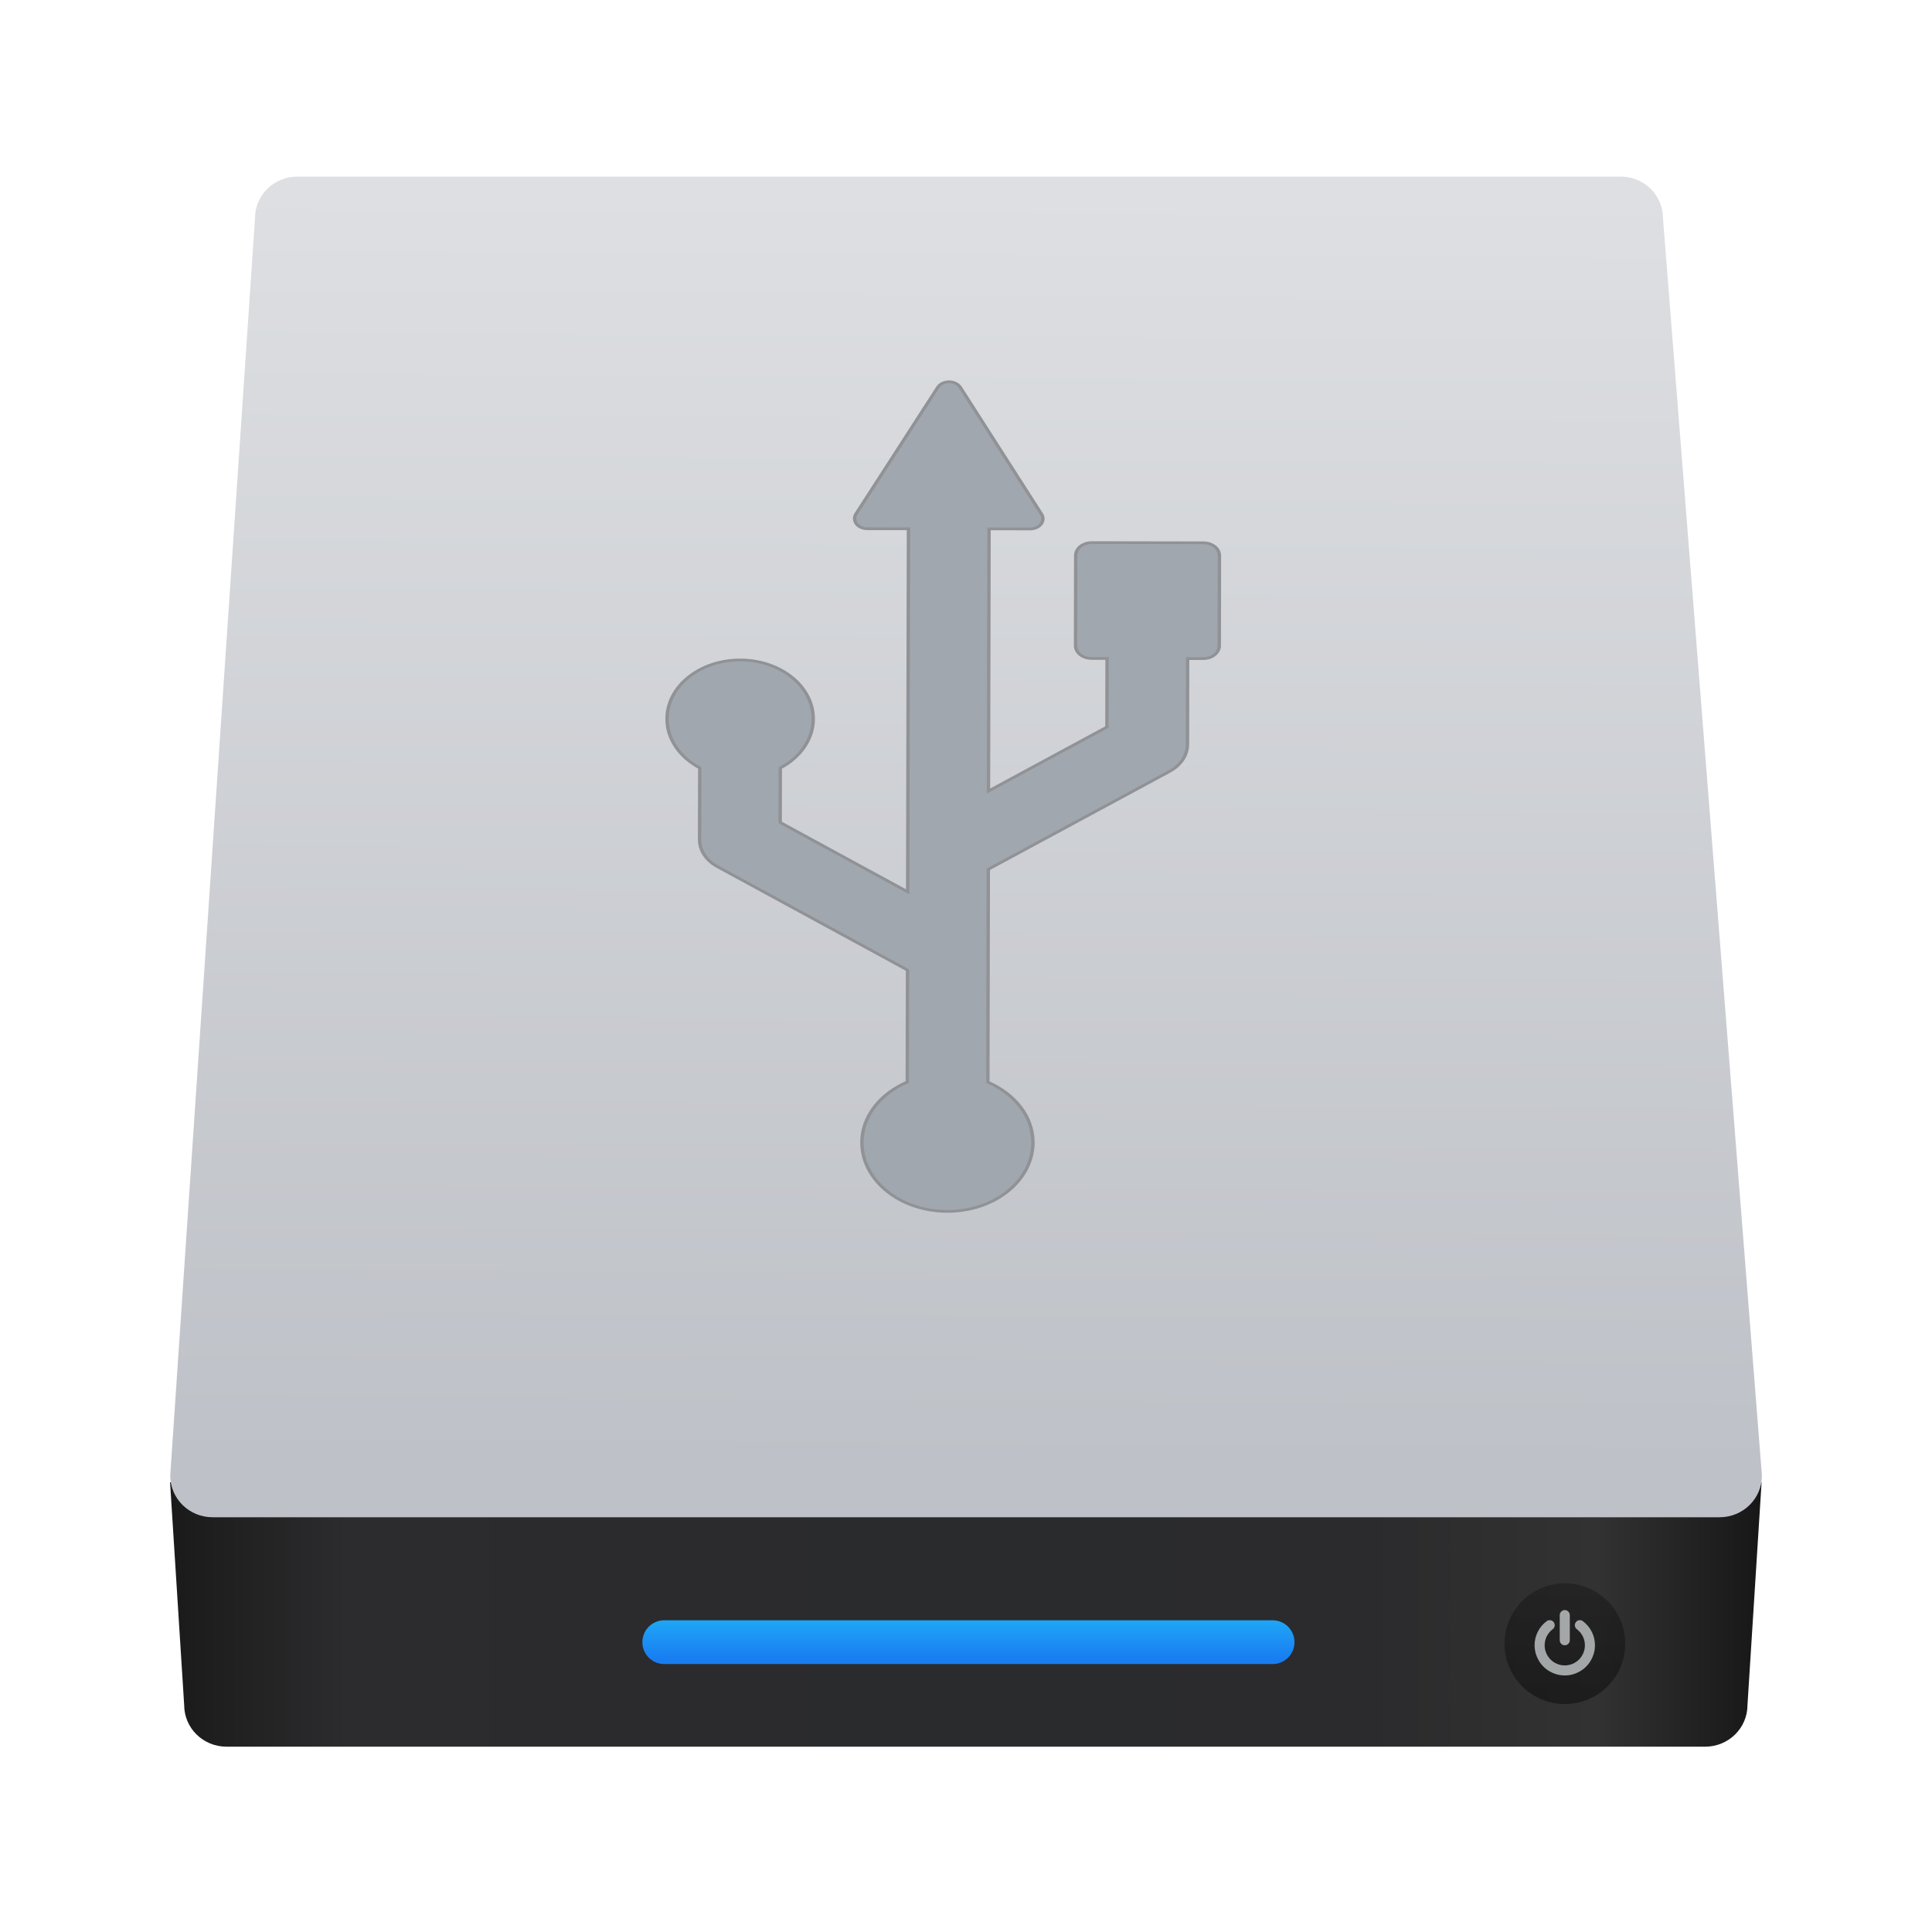
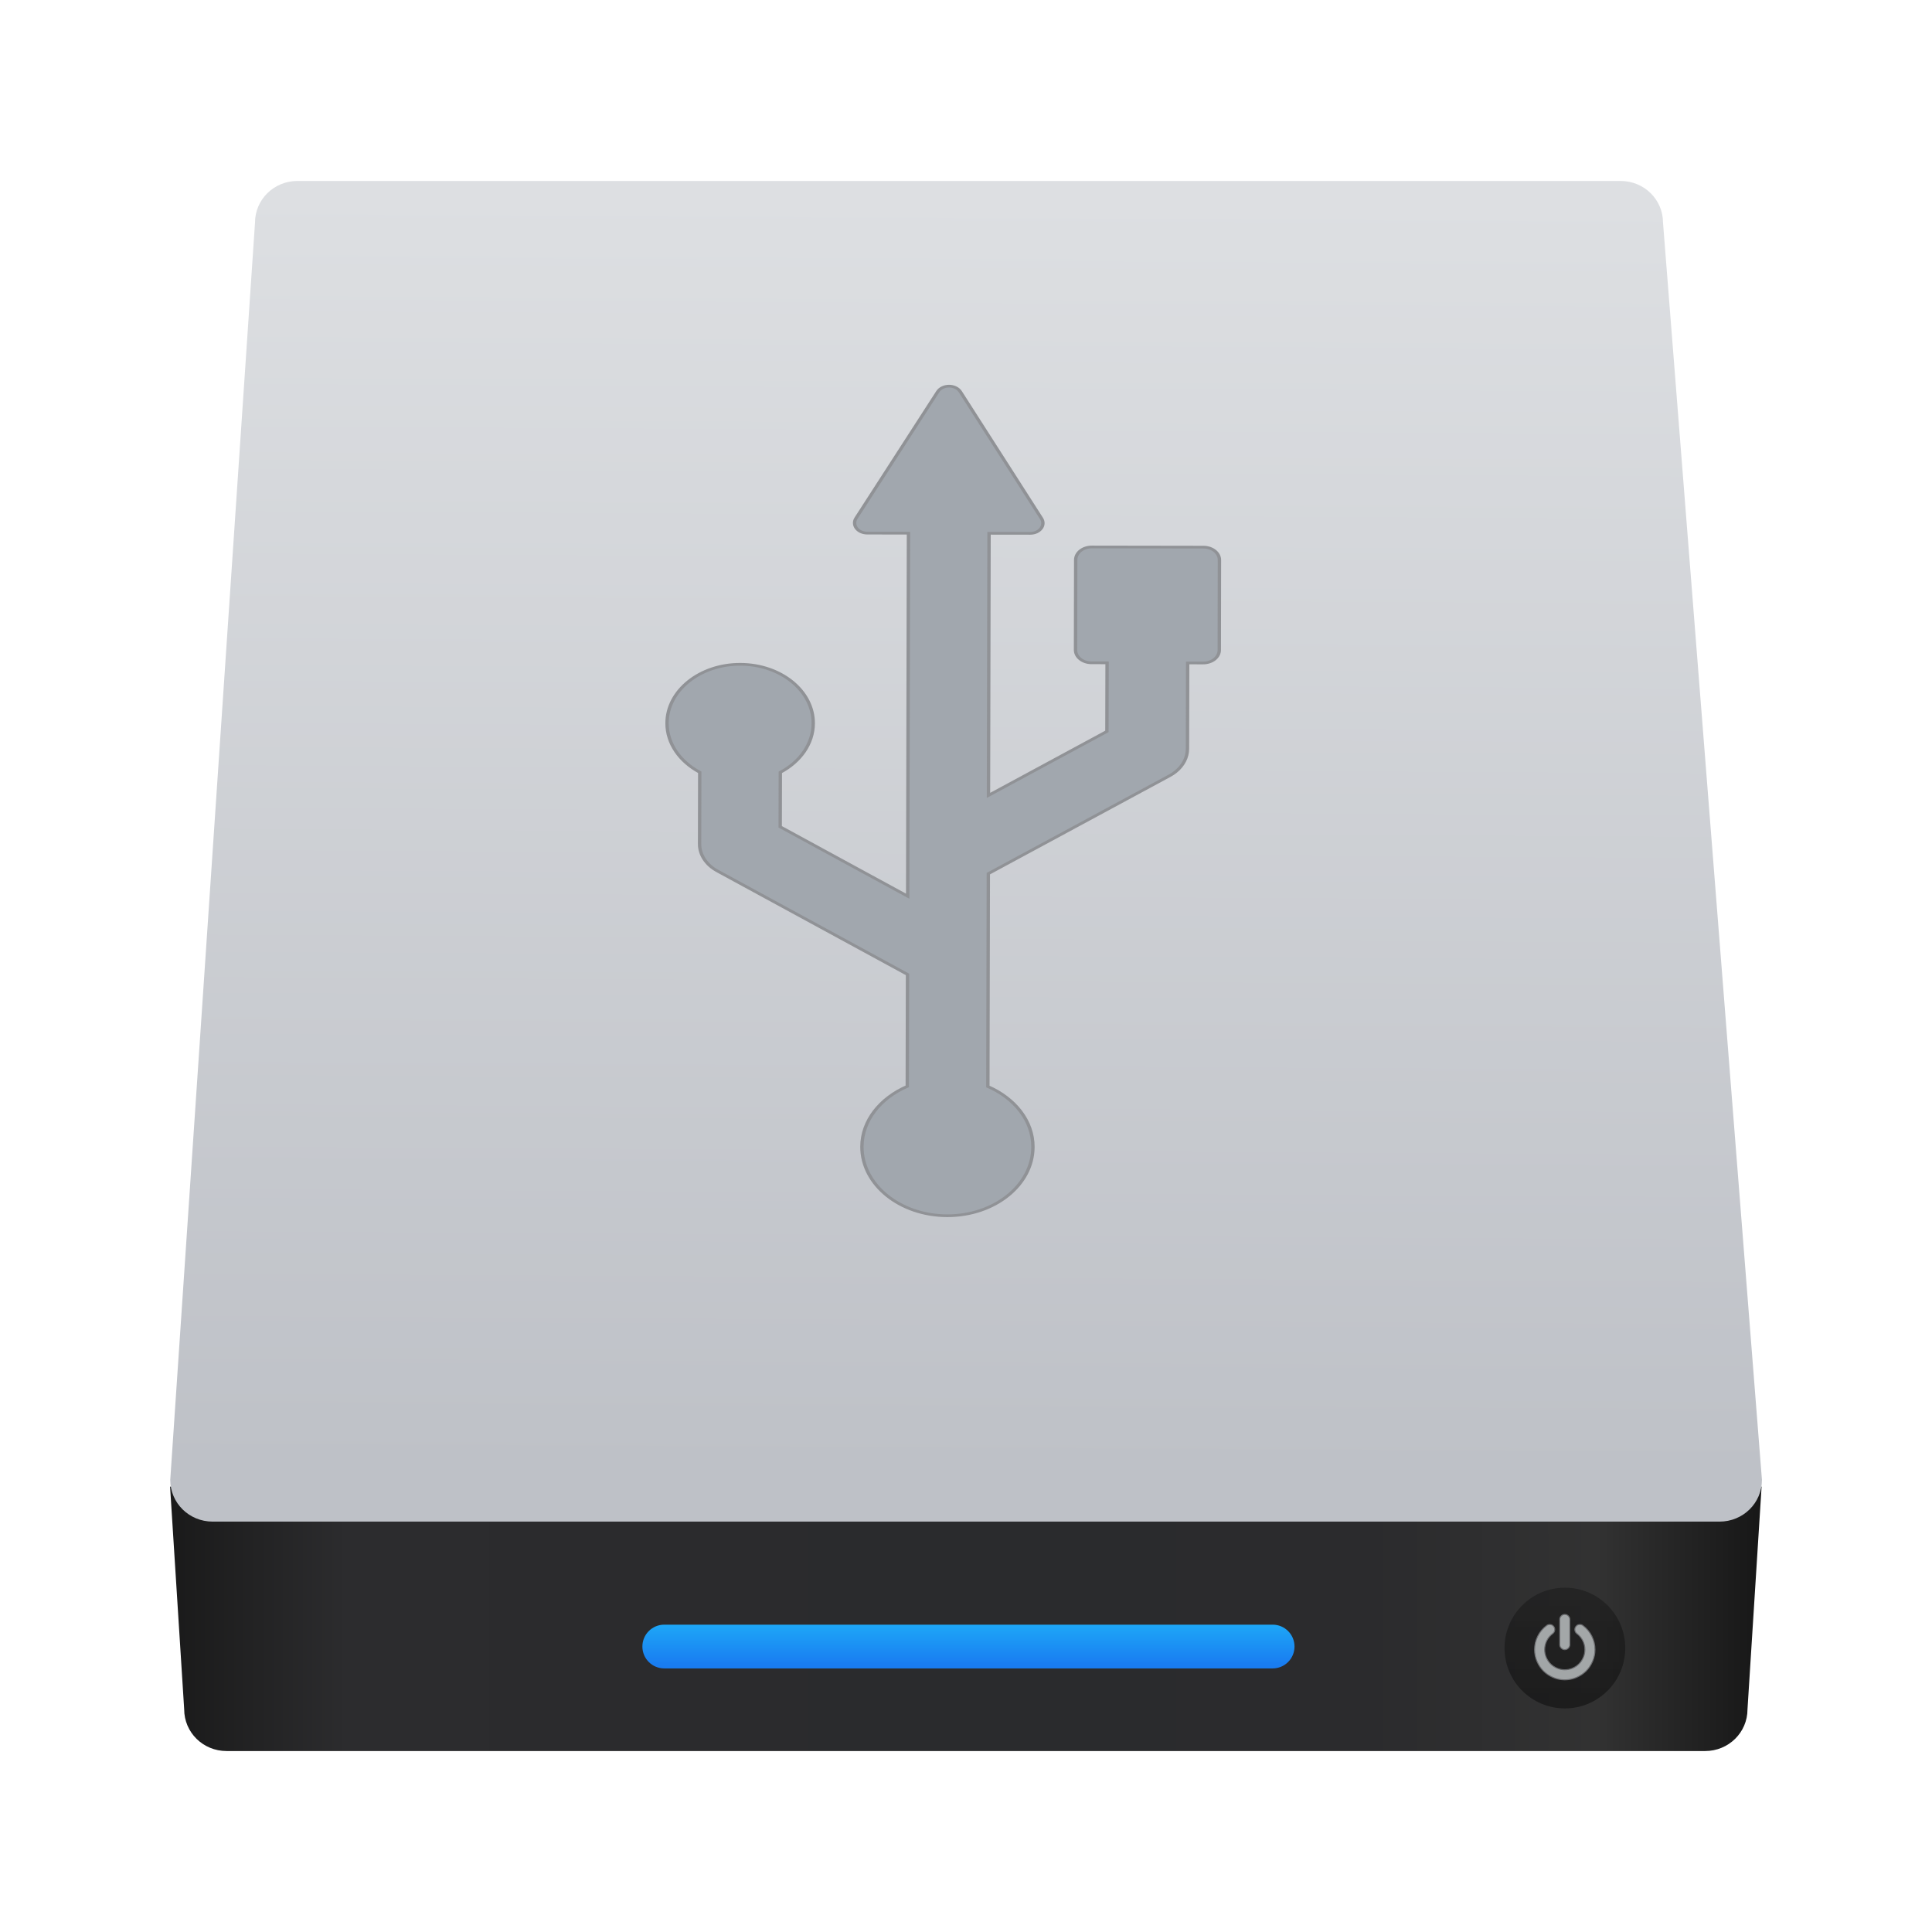
- <svg xmlns="http://www.w3.org/2000/svg" xmlns:ns2="http://www.openswatchbook.org/uri/2009/osb" xmlns:xlink="http://www.w3.org/1999/xlink" width="64" height="64" id="svg5453" version="1.1">
+ <svg xmlns="http://www.w3.org/2000/svg" xmlns:ns1="http://www.openswatchbook.org/uri/2009/osb" xmlns:xlink="http://www.w3.org/1999/xlink" width="64" height="64" id="svg5453" version="1.1">
  <defs id="defs5455">
-     <linearGradient id="linearGradient4992">
-       <stop style="stop-color:#bec1c7;stop-opacity:1" offset="0" id="stop4994" />
-       <stop style="stop-color:#dddfe2;stop-opacity:1" offset="1" id="stop4996" />
+     <linearGradient id="linearGradient4207" ns1:paint="gradient">
+       <stop style="stop-color:#3498db;stop-opacity:1;" offset="0" id="stop3371" />
+       <stop style="stop-color:#3498db;stop-opacity:0;" offset="1" id="stop3373" />
    </linearGradient>
-     <linearGradient id="linearGradient4957">
-       <stop style="stop-color:#040404;stop-opacity:1" offset="0" id="stop4959" />
-       <stop style="stop-color:#121212;stop-opacity:0.908" offset="1" id="stop4961" />
-     </linearGradient>
-     <linearGradient id="linearGradient3923">
-       <stop style="stop-color:#c8c8c8;stop-opacity:1;" offset="0" id="stop3925" />
-       <stop style="stop-color:#969696;stop-opacity:1;" offset="1" id="stop3927" />
-     </linearGradient>
-     <linearGradient xlink:href="#linearGradient3687" id="linearGradient4197" gradientUnits="userSpaceOnUse" x1="10.094" y1="107.361" x2="122.719" y2="107.361" gradientTransform="matrix(0.2484154,0,0,0.2442788,433.3838,517.1709)" />
    <linearGradient id="linearGradient3687">
      <stop id="stop3689" offset="0" style="stop-color:#1a1a1a;stop-opacity:1" />
      <stop style="stop-color:#2c2c2e;stop-opacity:1" offset="0.111" id="stop3691" />
      <stop style="stop-color:#2b2b2d;stop-opacity:1" offset="0.29" id="stop3693" />
      <stop style="stop-color:#2a2b2d;stop-opacity:1" offset="0.512" id="stop3695" />
      <stop style="stop-color:#2b2b2d;stop-opacity:1" offset="0.752" id="stop3699" />
      <stop id="stop3701" offset="0.897" style="stop-color:#323232;stop-opacity:1" />
      <stop id="stop3703" offset="1" style="stop-color:#171717;stop-opacity:1" />
    </linearGradient>
-     <linearGradient gradientUnits="userSpaceOnUse" y2="188.156" x2="319.022" y1="188.156" x1="57.289" id="linearGradient5478" xlink:href="#linearGradient3923" />
-     <linearGradient xlink:href="#linearGradient3923" id="linearGradient4740" gradientUnits="userSpaceOnUse" x1="57.289" y1="188.156" x2="319.022" y2="188.156" />
-     <linearGradient xlink:href="#linearGradient3923" id="linearGradient4742" gradientUnits="userSpaceOnUse" x1="57.289" y1="188.156" x2="319.022" y2="188.156" />
-     <linearGradient xlink:href="#linearGradient3923" id="linearGradient4744" gradientUnits="userSpaceOnUse" x1="57.289" y1="188.156" x2="319.022" y2="188.156" />
-     <linearGradient xlink:href="#linearGradient3923" id="linearGradient4746" gradientUnits="userSpaceOnUse" x1="57.289" y1="188.156" x2="319.022" y2="188.156" />
-     <linearGradient xlink:href="#linearGradient3923" id="linearGradient4748" gradientUnits="userSpaceOnUse" x1="57.289" y1="188.156" x2="319.022" y2="188.156" />
-     <linearGradient xlink:href="#linearGradient3923" id="linearGradient4750" gradientUnits="userSpaceOnUse" x1="57.289" y1="188.156" x2="319.022" y2="188.156" />
-     <linearGradient xlink:href="#linearGradient3923" id="linearGradient4752" gradientUnits="userSpaceOnUse" x1="57.289" y1="188.156" x2="319.022" y2="188.156" />
-     <linearGradient xlink:href="#linearGradient3923" id="linearGradient4754" gradientUnits="userSpaceOnUse" x1="57.289" y1="188.156" x2="319.022" y2="188.156" />
-     <linearGradient xlink:href="#linearGradient3923" id="linearGradient4756" gradientUnits="userSpaceOnUse" x1="57.289" y1="188.156" x2="319.022" y2="188.156" />
-     <linearGradient xlink:href="#linearGradient3923" id="linearGradient4758" gradientUnits="userSpaceOnUse" x1="57.289" y1="188.156" x2="319.022" y2="188.156" />
-     <linearGradient xlink:href="#linearGradient3923" id="linearGradient4760" gradientUnits="userSpaceOnUse" x1="57.289" y1="188.156" x2="319.022" y2="188.156" />
-     <linearGradient xlink:href="#linearGradient3923" id="linearGradient4762" gradientUnits="userSpaceOnUse" x1="57.289" y1="188.156" x2="319.022" y2="188.156" />
-     <linearGradient xlink:href="#linearGradient3923" id="linearGradient4764" gradientUnits="userSpaceOnUse" x1="57.289" y1="188.156" x2="319.022" y2="188.156" />
-     <linearGradient xlink:href="#linearGradient3923" id="linearGradient4766" gradientUnits="userSpaceOnUse" x1="57.289" y1="188.156" x2="319.022" y2="188.156" />
-     <linearGradient xlink:href="#linearGradient3923" id="linearGradient4768" gradientUnits="userSpaceOnUse" x1="57.289" y1="188.156" x2="319.022" y2="188.156" />
    <linearGradient id="linearGradient4143-0">
      <stop id="stop4145-9" offset="0" style="stop-color:#197cf1;stop-opacity:1" />
      <stop id="stop4147-0" offset="1" style="stop-color:#20bcfa;stop-opacity:1" />
    </linearGradient>
-     <linearGradient ns2:paint="gradient" id="linearGradient4207">
-       <stop id="stop3371" offset="0" style="stop-color:#3498db;stop-opacity:1;" />
-       <stop id="stop3373" offset="1" style="stop-color:#3498db;stop-opacity:0;" />
+     <linearGradient id="linearGradient4957">
+       <stop style="stop-color:#040404;stop-opacity:1" offset="0" id="stop4959" />
+       <stop style="stop-color:#121212;stop-opacity:0.908" offset="1" id="stop4961" />
    </linearGradient>
-     <linearGradient xlink:href="#linearGradient4143-0" id="linearGradient4735" x1="451.021" y1="544.15" x2="451.021" y2="543.088" gradientUnits="userSpaceOnUse" gradientTransform="matrix(0.5053957,0,0,1,229.1484,2.166555)" />
-     <linearGradient xlink:href="#linearGradient4957" id="linearGradient4963" x1="467.175" y1="546.847" x2="467.175" y2="544.724" gradientUnits="userSpaceOnUse" gradientTransform="translate(0,0.1063949)" />
-     <linearGradient xlink:href="#linearGradient4992" id="linearGradient4998" x1="449.428" y1="540.746" x2="449.549" y2="518.407" gradientUnits="userSpaceOnUse" />
+     <linearGradient xlink:href="#linearGradient4992-7" id="linearGradient4998-8" x1="449.428" y1="540.746" x2="449.549" y2="518.407" gradientUnits="userSpaceOnUse" />
+     <linearGradient id="linearGradient4992-7">
+       <stop style="stop-color:#bec1c7;stop-opacity:1" offset="0" id="stop4994-0" />
+       <stop style="stop-color:#dddfe2;stop-opacity:1" offset="1" id="stop4996-1" />
+     </linearGradient>
+     <linearGradient xlink:href="#linearGradient3687" id="linearGradient4242" gradientUnits="userSpaceOnUse" gradientTransform="matrix(0.2484154,0,0,0.2442788,433.3838,517.1709)" x1="10.094" y1="107.361" x2="122.719" y2="107.361" />
+     <linearGradient xlink:href="#linearGradient4143-0" id="linearGradient4244" gradientUnits="userSpaceOnUse" gradientTransform="matrix(0.5053957,0,0,1,229.1484,2.166555)" x1="451.021" y1="544.15" x2="451.021" y2="543.088" />
+     <linearGradient xlink:href="#linearGradient4957" id="linearGradient4246" gradientUnits="userSpaceOnUse" gradientTransform="translate(0,0.1063949)" x1="467.175" y1="546.847" x2="467.175" y2="544.724" />
  </defs>
  <g id="layer1" transform="translate(-376.5714,-491.798)">
-     <g transform="matrix(1.884517,0,0,1.884517,-346.0235,-478.7152)" id="layer1-37">
-       <flowRoot transform="translate(389.5714,520.798)" style="font-style:normal;font-variant:normal;font-weight:normal;font-stretch:normal;font-size:10px;line-height:125%;font-family:sans-serif;-inkscape-font-specification:'sans-serif, Normal';text-align:start;letter-spacing:0px;word-spacing:0px;writing-mode:lr-tb;text-anchor:start;fill:#000000;fill-opacity:1;stroke:none" id="flowRoot4170" xml:space="preserve">
-         <flowRegion id="flowRegion4172">
-           <rect y="3" x="22" height="15" width="27" id="rect4174" />
-         </flowRegion>
-         <flowPara id="flowPara4176">Plasm</flowPara>
-       </flowRoot>
-       <g transform="translate(-56.14344,-2.137946)" id="layer1-3">
-         <g id="g5522" transform="translate(6.679591,2.113471)">
-           <path id="rect3001" d="m 435.891,541.073 0.248,3.915 c 0,0.406 0.332,0.733 0.745,0.733 l 25.99,0 c 0.413,0 0.745,-0.327 0.745,-0.733 l 0.248,-3.915 -27.978,0 z" style="fill:url(#linearGradient4197);fill-opacity:1;stroke:none" />
-           <path id="path3778" d="m 438.129,518.122 23.26,0 c 0.413,0 0.745,0.327 0.745,0.733 l 1.739,22.1 c 0,0.406 -0.332,0.733 -0.745,0.733 l -26.489,0 c -0.413,0 -0.745,-0.327 -0.745,-0.733 l 1.49,-22.1 c 0,-0.406 0.332,-0.733 0.745,-0.733 z" style="fill:url(#linearGradient4998);fill-opacity:1;stroke:none" />
-           <g id="g4263" transform="matrix(0.6481917,0,0,0.6481917,459.0424,-145.9128)" />
-           <g style="fill:url(#linearGradient5478);fill-opacity:1" transform="matrix(0.01560666,-1.1115667e-4,8.7994552e-5,0.01235465,452.5236,526.3262)" id="g5408">
-             <g style="fill:url(#linearGradient4740);fill-opacity:1" id="g5372" />
-             <g style="fill:url(#linearGradient4742);fill-opacity:1" id="g5374" />
-             <g style="fill:url(#linearGradient4744);fill-opacity:1" id="g5376" />
-             <g style="fill:url(#linearGradient4746);fill-opacity:1" id="g5378" />
-             <g style="fill:url(#linearGradient4748);fill-opacity:1" id="g5380" />
-             <g style="fill:url(#linearGradient4750);fill-opacity:1" id="g5382" />
-             <g style="fill:url(#linearGradient4752);fill-opacity:1" id="g5384" />
-             <g style="fill:url(#linearGradient4754);fill-opacity:1" id="g5386" />
-             <g style="fill:url(#linearGradient4756);fill-opacity:1" id="g5388" />
-             <g style="fill:url(#linearGradient4758);fill-opacity:1" id="g5390" />
-             <g style="fill:url(#linearGradient4760);fill-opacity:1" id="g5392" />
-             <g style="fill:url(#linearGradient4762);fill-opacity:1" id="g5394" />
-             <g style="fill:url(#linearGradient4764);fill-opacity:1" id="g5396" />
-             <g style="fill:url(#linearGradient4766);fill-opacity:1" id="g5398" />
-             <g style="fill:url(#linearGradient4768);fill-opacity:1" id="g5400" />
-           </g>
-         </g>
-         <rect ry="0.384" y="545.613" x="450.873" height="0.769" width="11.463" id="rect4727" style="opacity:1;fill:url(#linearGradient4735);fill-opacity:1;stroke:none;stroke-width:0.2;stroke-linecap:round;stroke-linejoin:round;stroke-miterlimit:4;stroke-dasharray:none;stroke-opacity:1" />
-         <ellipse style="opacity:0.452;fill:url(#linearGradient4963);fill-opacity:1;stroke:none;stroke-width:1.7;stroke-linecap:round;stroke-linejoin:round;stroke-miterlimit:4;stroke-dasharray:none;stroke-opacity:1" id="path4955" cx="467.089" cy="546.024" rx="1.061" ry="1.061" />
-         <g transform="matrix(0.06690024,0,0,0.06690024,429.3082,506.3037)" id="layer1-2" style="opacity:0.668;fill:#e3e8ea;fill-opacity:1">
-           <g style="fill:#e3e8ea;fill-opacity:1" transform="matrix(0.126765,0,0,0.126765,556.7172,584.8631)" id="power27">
-             <g style="fill:#e3e8ea;fill-opacity:1" id="g953">
-               <path style="fill:#e3e8ea;fill-opacity:1" id="path955" d="m 63,73.215 c 2.824,0 5.27,-1.031 7.332,-3.096 2.064,-2.063 3.098,-4.508 3.098,-7.332 l 0,-52.144 C 73.43,7.818 72.397,5.374 70.332,3.311 68.27,1.246 65.825,0.214 63,0.214 c -2.825,0 -5.269,1.033 -7.333,3.097 -2.064,2.063 -3.096,4.508 -3.096,7.332 l 0,52.144 c 0,2.824 1.032,5.269 3.096,7.332 2.064,2.065 4.509,3.096 7.333,3.096 l 0,0 z" />
-               <path style="fill:#e3e8ea;fill-opacity:1" id="path957" d="M 119.014,45.269 C 114.641,36.525 108.491,29.192 100.561,23.272 98.28,21.534 95.7,20.855 92.821,21.235 c -2.879,0.38 -5.16,1.738 -6.844,4.073 -1.738,2.281 -2.403,4.847 -1.996,7.699 0.406,2.853 1.752,5.147 4.033,6.885 5.321,4.019 9.438,8.935 12.342,14.747 2.906,5.811 4.358,12.004 4.358,18.575 0,5.65 -1.1,11.04 -3.299,16.173 -2.2,5.133 -5.174,9.573 -8.922,13.321 -3.748,3.747 -8.187,6.721 -13.32,8.921 -5.133,2.2 -10.524,3.301 -16.173,3.301 -5.648,0 -11.039,-1.101 -16.172,-3.301 -5.133,-2.2 -9.573,-5.174 -13.321,-8.921 -3.747,-3.748 -6.721,-8.188 -8.921,-13.321 -2.2,-5.133 -3.3,-10.523 -3.3,-16.173 0,-6.571 1.453,-12.763 4.359,-18.575 2.906,-5.811 7.02,-10.727 12.343,-14.747 2.281,-1.739 3.625,-4.033 4.033,-6.885 0.407,-2.851 -0.258,-5.418 -1.996,-7.699 -1.684,-2.335 -3.951,-3.693 -6.803,-4.073 -2.852,-0.38 -5.446,0.299 -7.781,2.037 -7.931,5.92 -14.081,13.253 -18.454,21.997 -4.373,8.745 -6.559,18.06 -6.559,27.945 0,8.474 1.657,16.566 4.97,24.279 3.314,7.713 7.767,14.366 13.362,19.961 5.594,5.594 12.248,10.049 19.961,13.36 7.713,3.314 15.806,4.972 24.279,4.972 8.473,0 16.566,-1.658 24.279,-4.972 7.713,-3.312 14.367,-7.766 19.961,-13.36 5.594,-5.594 10.047,-12.248 13.361,-19.961 3.313,-7.713 4.969,-15.806 4.969,-24.279 0,-9.885 -2.183,-19.2 -6.556,-27.945 l 0,0 z" />
-             </g>
-           </g>
-         </g>
-       </g>
-     </g>
-     <g id="layer1-20" transform="translate(-75.02485,4.269447)" style="fill:#a1a7ae;fill-opacity:1;stroke:#909296;stroke-opacity:1;stroke-width:0.1;stroke-miterlimit:4;stroke-dasharray:none">
-       <g id="layer1-28" transform="matrix(1.894084,0,0,1.894084,-350.1387,-484.3777)" style="fill:#a1a7ae;fill-opacity:1;stroke:#909296;stroke-opacity:1;stroke-width:0.053;stroke-miterlimit:4;stroke-dasharray:none">
-         <g id="g4856-6" transform="translate(-49.26046,0.3836484)" style="fill:#a1a7ae;fill-opacity:1;stroke:#909296;stroke-opacity:1;stroke-width:0.053;stroke-miterlimit:4;stroke-dasharray:none">
-           <g style="fill:#a1a7ae;fill-opacity:1;stroke:#909296;stroke-width:2.042;stroke-miterlimit:4;stroke-dasharray:none;stroke-opacity:1" transform="matrix(0.0204006,-0.01638053,0.02033042,0.01643708,479.5194,526.6747)" id="g4782">
-             <path style="fill:#a1a7ae;fill-opacity:1;stroke:#909296;stroke-width:2.042;stroke-miterlimit:4;stroke-dasharray:none;stroke-opacity:1" d="M 481.095,209.443 433.14,161.464 c -1.832,-1.823 -4.301,-2.852 -6.881,-2.852 -2.582,0 -5.051,1.02 -6.883,2.844 l -47.971,47.986 c -3.809,3.791 -3.809,9.956 0,13.749 l 6.691,6.683 -36.563,36.548 -84.964,-16.617 139.673,-139.672 17.684,17.684 c 1.897,1.897 4.65,2.669 7.248,2.031 2.614,-0.638 4.7,-2.581 5.514,-5.139 L 459.221,22.19 c 0.859,-2.732 0.127,-5.727 -1.898,-7.759 -2.039,-2.023 -5.018,-2.757 -7.757,-1.888 l -102.52,32.525 c -2.55,0.813 -4.509,2.9 -5.146,5.504 -0.638,2.614 0.143,5.361 2.039,7.257 l 17.699,17.701 -193.456,193.449 -17.923,-91.67 29.027,-29.027 c 14.099,2.868 29.314,-1.141 40.244,-12.069 17.35,-17.334 17.35,-45.444 -0.017,-62.794 -17.317,-17.334 -45.422,-17.31 -62.771,0.024 -10.945,10.929 -14.943,26.151 -12.075,40.251 l -38.221,38.219 c -5.768,5.761 -8.284,14.004 -6.707,22.003 l 26.75,136.765 -59.664,59.655 c -17.699,-5.313 -37.631,-1.202 -51.618,12.785 -20.265,20.282 -20.282,53.14 -0.017,73.422 20.297,20.296 53.164,20.296 73.444,0.016 13.989,-13.98 18.082,-33.895 12.777,-51.603 l 113.448,-113.44 130.066,25.441 c 1.562,0.304 3.139,0.455 4.7,0.455 6.42,0 12.667,-2.533 17.301,-7.17 l 45.756,-45.756 6.692,6.692 c 1.832,1.823 4.301,2.843 6.883,2.843 2.58,0 5.049,-1.027 6.881,-2.852 l 47.955,-47.978 c 3.809,-3.799 3.809,-9.949 0.002,-13.748 z" id="path4744" />
-             <g style="fill:#a1a7ae;fill-opacity:1;stroke:#909296;stroke-width:2.042;stroke-miterlimit:4;stroke-dasharray:none;stroke-opacity:1" id="g4746" />
-             <g style="fill:#a1a7ae;fill-opacity:1;stroke:#909296;stroke-width:2.042;stroke-miterlimit:4;stroke-dasharray:none;stroke-opacity:1" id="g4748" />
-             <g style="fill:#a1a7ae;fill-opacity:1;stroke:#909296;stroke-width:2.042;stroke-miterlimit:4;stroke-dasharray:none;stroke-opacity:1" id="g4750" />
-             <g style="fill:#a1a7ae;fill-opacity:1;stroke:#909296;stroke-width:2.042;stroke-miterlimit:4;stroke-dasharray:none;stroke-opacity:1" id="g4752" />
-             <g style="fill:#a1a7ae;fill-opacity:1;stroke:#909296;stroke-width:2.042;stroke-miterlimit:4;stroke-dasharray:none;stroke-opacity:1" id="g4754" />
-             <g style="fill:#a1a7ae;fill-opacity:1;stroke:#909296;stroke-width:2.042;stroke-miterlimit:4;stroke-dasharray:none;stroke-opacity:1" id="g4756" />
-             <g style="fill:#a1a7ae;fill-opacity:1;stroke:#909296;stroke-width:2.042;stroke-miterlimit:4;stroke-dasharray:none;stroke-opacity:1" id="g4758" />
-             <g style="fill:#a1a7ae;fill-opacity:1;stroke:#909296;stroke-width:2.042;stroke-miterlimit:4;stroke-dasharray:none;stroke-opacity:1" id="g4760" />
-             <g style="fill:#a1a7ae;fill-opacity:1;stroke:#909296;stroke-width:2.042;stroke-miterlimit:4;stroke-dasharray:none;stroke-opacity:1" id="g4762" />
-             <g style="fill:#a1a7ae;fill-opacity:1;stroke:#909296;stroke-width:2.042;stroke-miterlimit:4;stroke-dasharray:none;stroke-opacity:1" id="g4764" />
-             <g style="fill:#a1a7ae;fill-opacity:1;stroke:#909296;stroke-width:2.042;stroke-miterlimit:4;stroke-dasharray:none;stroke-opacity:1" id="g4766" />
-             <g style="fill:#a1a7ae;fill-opacity:1;stroke:#909296;stroke-width:2.042;stroke-miterlimit:4;stroke-dasharray:none;stroke-opacity:1" id="g4768" />
-             <g style="fill:#a1a7ae;fill-opacity:1;stroke:#909296;stroke-width:2.042;stroke-miterlimit:4;stroke-dasharray:none;stroke-opacity:1" id="g4770" />
-             <g style="fill:#a1a7ae;fill-opacity:1;stroke:#909296;stroke-width:2.042;stroke-miterlimit:4;stroke-dasharray:none;stroke-opacity:1" id="g4772" />
-             <g style="fill:#a1a7ae;fill-opacity:1;stroke:#909296;stroke-width:2.042;stroke-miterlimit:4;stroke-dasharray:none;stroke-opacity:1" id="g4774" />
-           </g>
-         </g>
-       </g>
+     <g transform="matrix(0.03864044,-0.03102609,0.03850751,0.0311332,389.7831,518.3289)" style="fill:#a1a7ae;fill-opacity:1;stroke:#909296;stroke-width:2.042;stroke-miterlimit:4;stroke-dasharray:none;stroke-opacity:1" id="g3462">
+       <path style="fill:url(#linearGradient4242);fill-opacity:1;stroke:none" d="m 435.891,541.073 0.248,3.915 c 0,0.406 0.332,0.733 0.745,0.733 l 25.99,0 c 0.413,0 0.745,-0.327 0.745,-0.733 l 0.248,-3.915 -27.978,0 z" id="rect3001-8" transform="matrix(24.46933,24.38514,-30.26521,30.36969,5246.528,-26793.469)" />
+       <path style="fill:url(#linearGradient4998-8);fill-opacity:1;stroke:none" d="m 438.129,518.122 23.26,0 c 0.413,0 0.745,0.327 0.745,0.733 l 1.739,22.1 c 0,0.406 -0.332,0.733 -0.745,0.733 l -26.489,0 c -0.413,0 -0.745,-0.327 -0.745,-0.733 l 1.49,-22.1 c 0,-0.406 0.332,-0.733 0.745,-0.733 z" id="path3778-0" transform="matrix(24.46933,24.38514,-30.26521,30.36969,5246.528,-26793.469)" />
+       <rect style="opacity:1;fill:url(#linearGradient4244);fill-opacity:1;stroke:none;stroke-width:0.2;stroke-linecap:round;stroke-linejoin:round;stroke-miterlimit:4;stroke-dasharray:none;stroke-opacity:1" id="rect4727-6" width="11.463" height="0.769" x="450.873" y="545.613" ry="0.384" transform="matrix(24.46933,24.38514,-30.26521,30.36969,5147.047,-27020.537)" />
+       <ellipse ry="1.061" rx="1.061" cy="546.024" cx="467.089" id="path4955-9" style="opacity:0.452;fill:url(#linearGradient4246);fill-opacity:1;stroke:none;stroke-width:1.7;stroke-linecap:round;stroke-linejoin:round;stroke-miterlimit:4;stroke-dasharray:none;stroke-opacity:1" transform="matrix(24.46933,24.38514,-30.26521,30.36969,5147.047,-27020.537)" />
+       <path d="m 63,73.215 c 2.824,0 5.27,-1.031 7.332,-3.096 2.064,-2.063 3.098,-4.508 3.098,-7.332 l 0,-52.144 C 73.43,7.818 72.397,5.374 70.332,3.311 68.27,1.246 65.825,0.214 63,0.214 c -2.825,0 -5.269,1.033 -7.333,3.097 -2.064,2.063 -3.096,4.508 -3.096,7.332 l 0,52.144 c 0,2.824 1.032,5.269 3.096,7.332 2.064,2.065 4.509,3.096 7.333,3.096 l 0,0 z" id="path955-2" style="opacity:0.668;fill:#e3e8ea;fill-opacity:1" transform="matrix(0.2075148,0.2068009,-0.2566674,0.2575534,55.6896,920.9886)" />
+       <path d="M 119.014,45.269 C 114.641,36.525 108.491,29.192 100.561,23.272 98.28,21.534 95.7,20.855 92.821,21.235 c -2.879,0.38 -5.16,1.738 -6.844,4.073 -1.738,2.281 -2.403,4.847 -1.996,7.699 0.406,2.853 1.752,5.147 4.033,6.885 5.321,4.019 9.438,8.935 12.342,14.747 2.906,5.811 4.358,12.004 4.358,18.575 0,5.65 -1.1,11.04 -3.299,16.173 -2.2,5.133 -5.174,9.573 -8.922,13.321 -3.748,3.747 -8.187,6.721 -13.32,8.921 -5.133,2.2 -10.524,3.301 -16.173,3.301 -5.648,0 -11.039,-1.101 -16.172,-3.301 -5.133,-2.2 -9.573,-5.174 -13.321,-8.921 -3.747,-3.748 -6.721,-8.188 -8.921,-13.321 -2.2,-5.133 -3.3,-10.523 -3.3,-16.173 0,-6.571 1.453,-12.763 4.359,-18.575 2.906,-5.811 7.02,-10.727 12.343,-14.747 2.281,-1.739 3.625,-4.033 4.033,-6.885 0.407,-2.851 -0.258,-5.418 -1.996,-7.699 -1.684,-2.335 -3.951,-3.693 -6.803,-4.073 -2.852,-0.38 -5.446,0.299 -7.781,2.037 -7.931,5.92 -14.081,13.253 -18.454,21.997 -4.373,8.745 -6.559,18.06 -6.559,27.945 0,8.474 1.657,16.566 4.97,24.279 3.314,7.713 7.767,14.366 13.362,19.961 5.594,5.594 12.248,10.049 19.961,13.36 7.713,3.314 15.806,4.972 24.279,4.972 8.473,0 16.566,-1.658 24.279,-4.972 7.713,-3.312 14.367,-7.766 19.961,-13.36 5.594,-5.594 10.047,-12.248 13.361,-19.961 3.313,-7.713 4.969,-15.806 4.969,-24.279 0,-9.885 -2.183,-19.2 -6.556,-27.945 l 0,0 z" id="path957-2" style="opacity:0.668;fill:#e3e8ea;fill-opacity:1" transform="matrix(0.2075148,0.2068009,-0.2566674,0.2575534,55.6896,920.9886)" />
+       <path id="path4744" d="M 481.095,209.443 433.14,161.464 c -1.832,-1.823 -4.301,-2.852 -6.881,-2.852 -2.582,0 -5.051,1.02 -6.883,2.844 l -47.971,47.986 c -3.809,3.791 -3.809,9.956 0,13.749 l 6.691,6.683 -36.563,36.548 -84.964,-16.617 139.673,-139.672 17.684,17.684 c 1.897,1.897 4.65,2.669 7.248,2.031 2.614,-0.638 4.7,-2.581 5.514,-5.139 L 459.221,22.19 c 0.859,-2.732 0.127,-5.727 -1.898,-7.759 -2.039,-2.023 -5.018,-2.757 -7.757,-1.888 l -102.52,32.525 c -2.55,0.813 -4.509,2.9 -5.146,5.504 -0.638,2.614 0.143,5.361 2.039,7.257 l 17.699,17.701 -193.456,193.449 -17.923,-91.67 29.027,-29.027 c 14.099,2.868 29.314,-1.141 40.244,-12.069 17.35,-17.334 17.35,-45.444 -0.017,-62.794 -17.317,-17.334 -45.422,-17.31 -62.771,0.024 -10.945,10.929 -14.943,26.151 -12.075,40.251 l -38.221,38.219 c -5.768,5.761 -8.284,14.004 -6.707,22.003 l 26.75,136.765 -59.664,59.655 c -17.699,-5.313 -37.631,-1.202 -51.618,12.785 -20.265,20.282 -20.282,53.14 -0.017,73.422 20.297,20.296 53.164,20.296 73.444,0.016 13.989,-13.98 18.082,-33.895 12.777,-51.603 l 113.448,-113.44 130.066,25.441 c 1.562,0.304 3.139,0.455 4.7,0.455 6.42,0 12.667,-2.533 17.301,-7.17 l 45.756,-45.756 6.692,6.692 c 1.832,1.823 4.301,2.843 6.883,2.843 2.58,0 5.049,-1.027 6.881,-2.852 l 47.955,-47.978 c 3.809,-3.799 3.809,-9.949 0.002,-13.748 z" style="fill:#a1a7ae;fill-opacity:1;stroke:#909296;stroke-width:2.042;stroke-miterlimit:4;stroke-dasharray:none;stroke-opacity:1" />
    </g>
  </g>
</svg>
